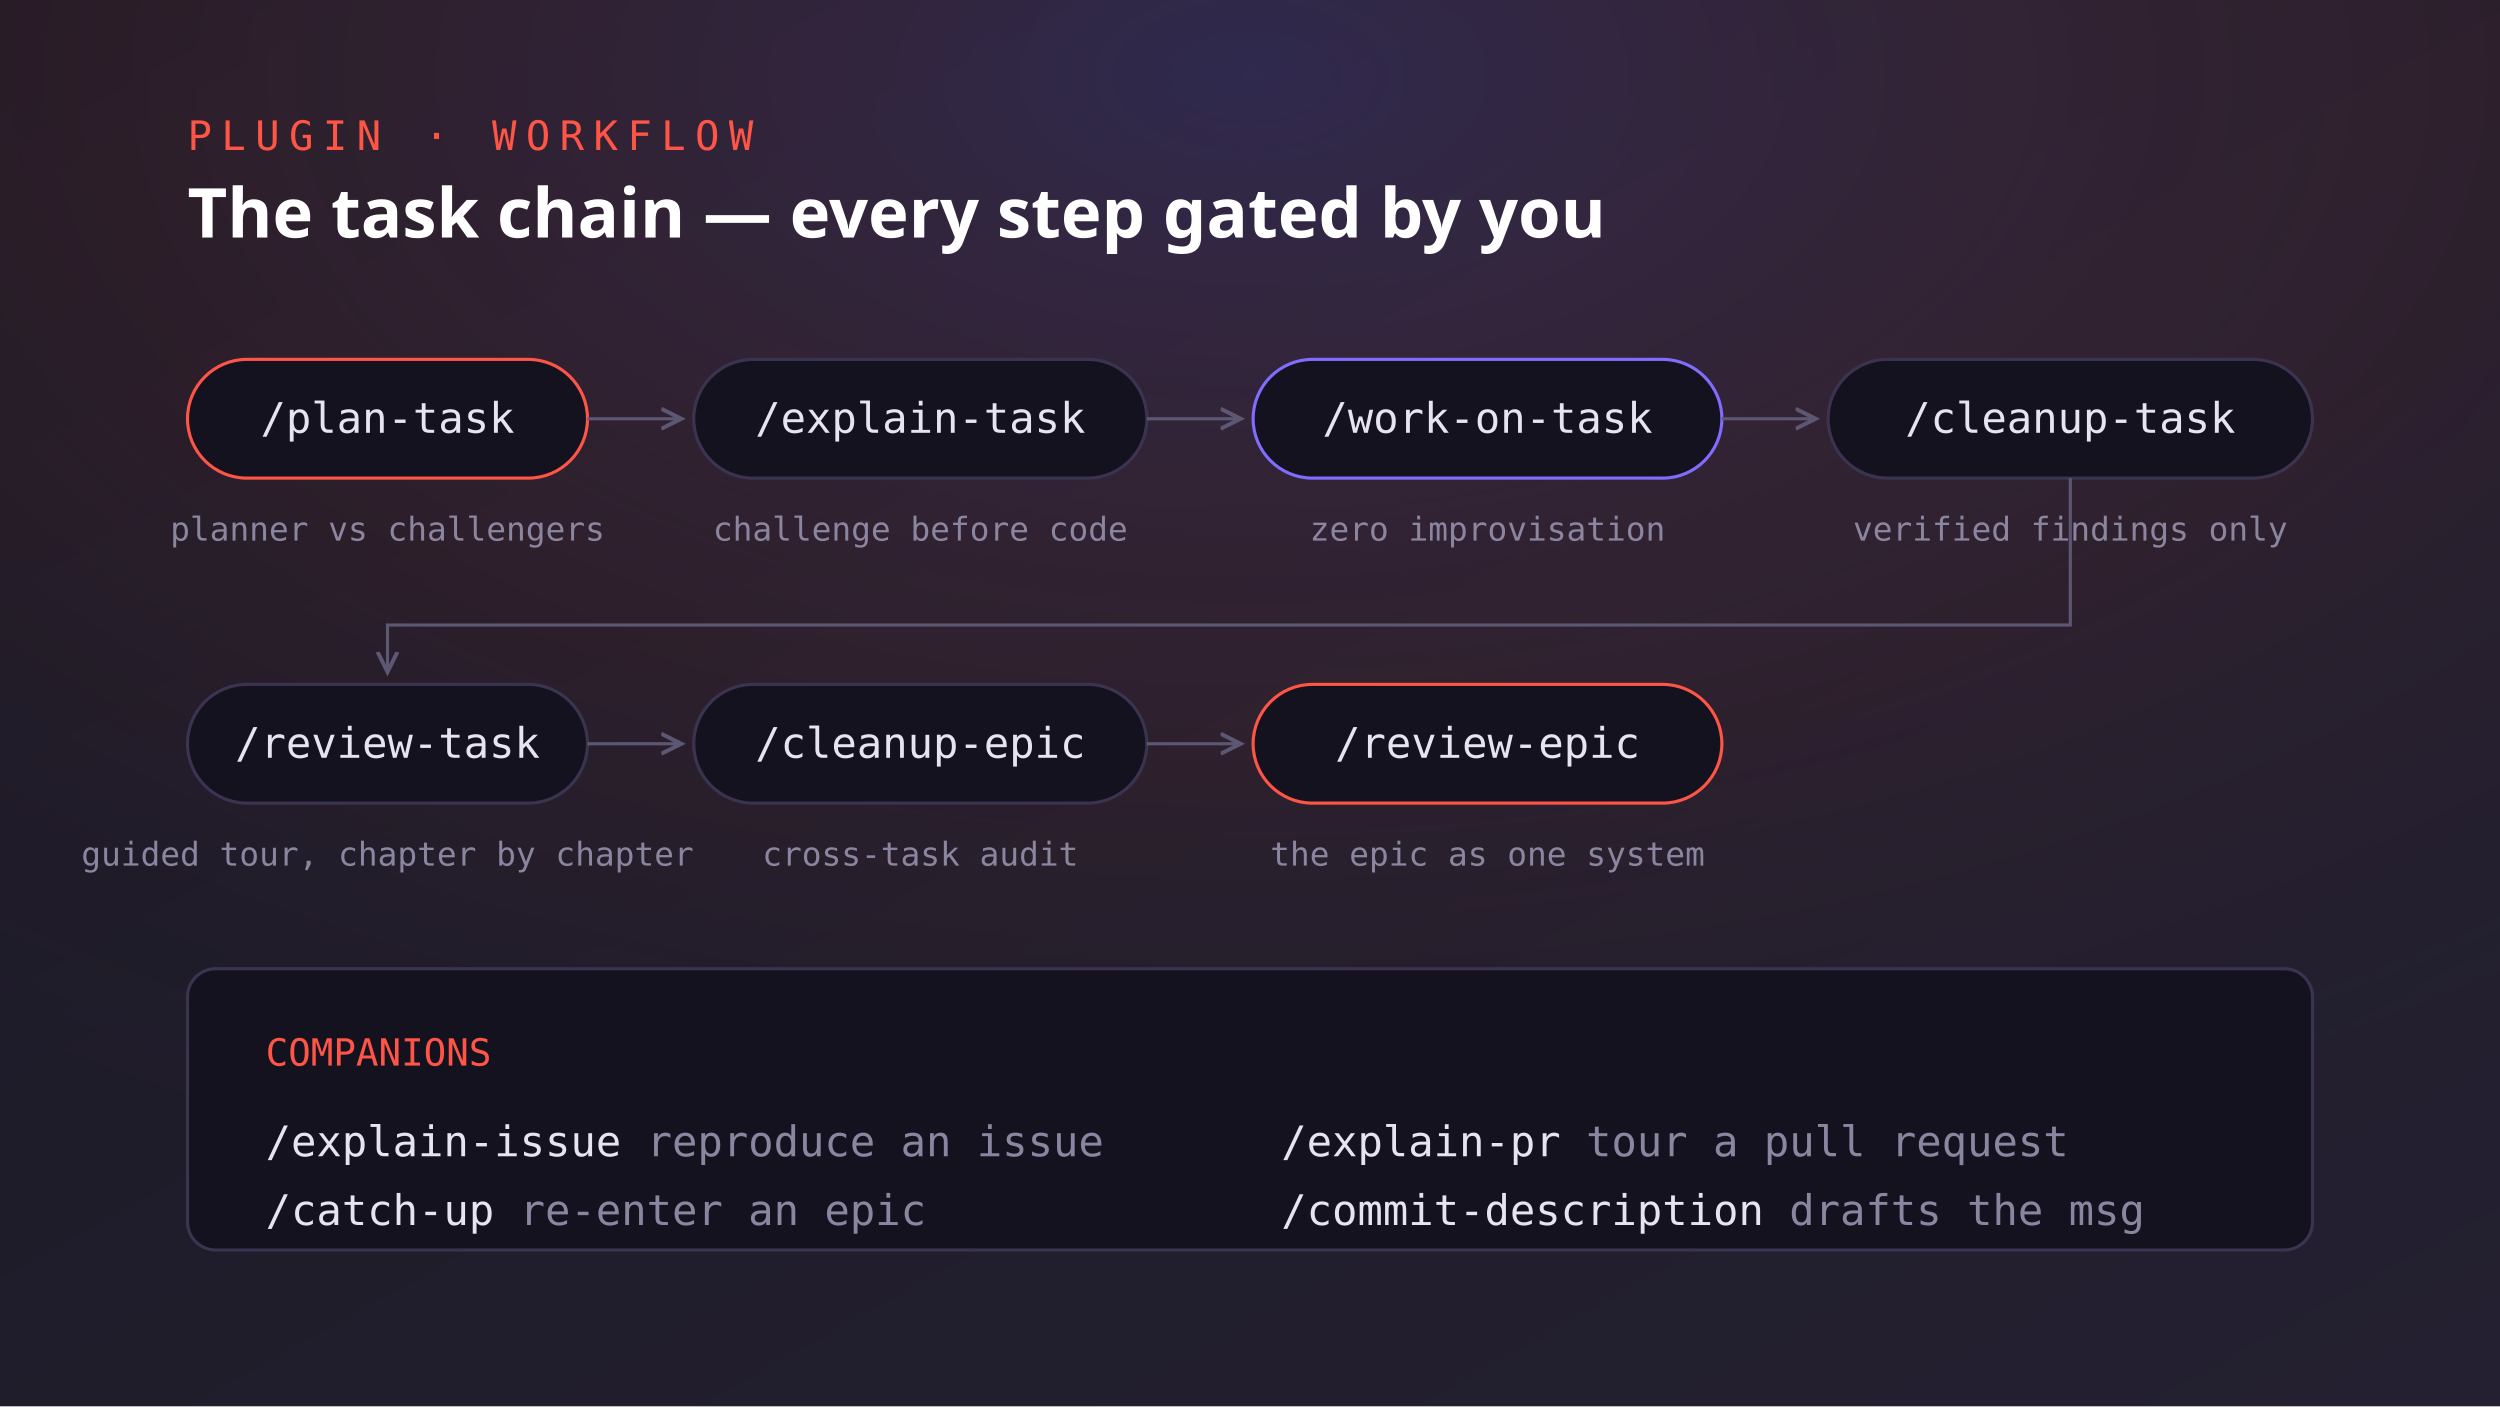
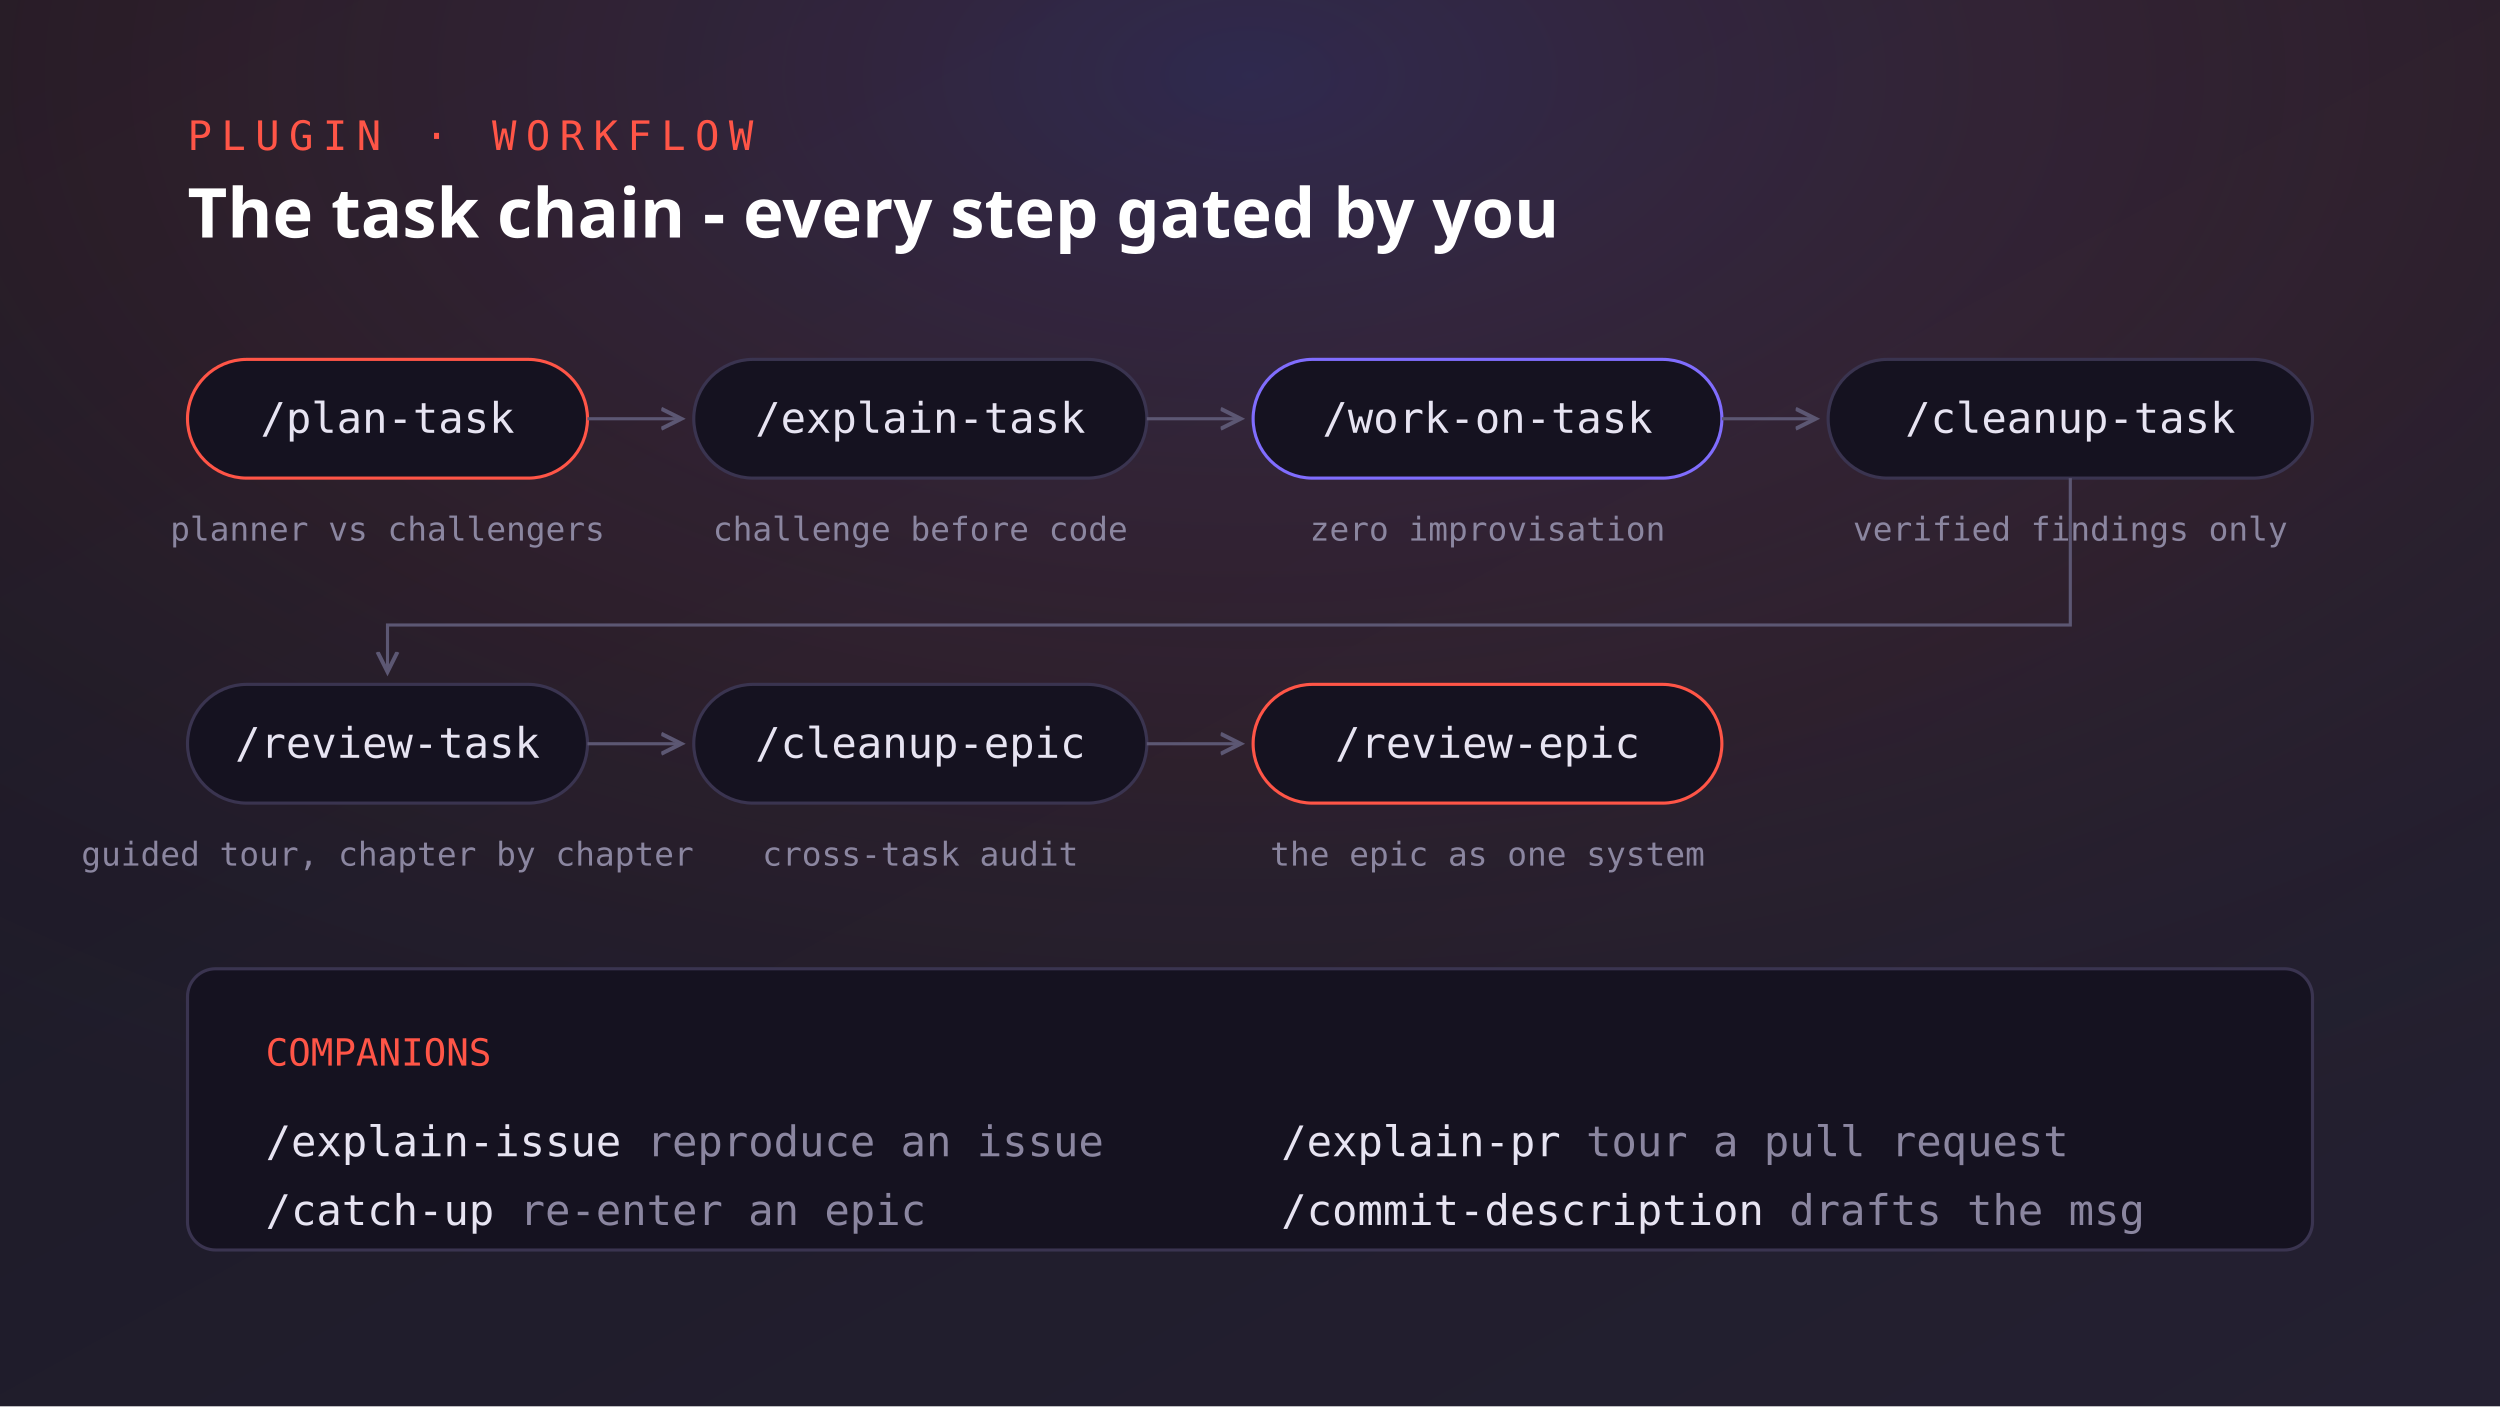
<svg xmlns="http://www.w3.org/2000/svg" viewBox="0 0 1600 900" font-family="ui-monospace, SFMono-Regular, Menlo, Consolas, monospace">
  <defs>
    <linearGradient id="bg" x1="0" y1="0" x2="1" y2="1">
      <stop offset="0" stop-color="#1b1925" />
      <stop offset="1" stop-color="#242031" />
    </linearGradient>
    <radialGradient id="glow" cx="0.5" cy="0.05" r="0.9">
      <stop offset="0" stop-color="#806dfe" stop-opacity="0.18" />
      <stop offset="0.55" stop-color="#ff5547" stop-opacity="0.06" />
      <stop offset="1" stop-color="#1b1925" stop-opacity="0" />
    </radialGradient>
    <marker id="arrow" viewBox="0 0 10 10" refX="8" refY="5" markerWidth="8" markerHeight="8" orient="auto-start-reverse">
      <path d="M 0 1 L 8 5 L 0 9" fill="none" stroke="#5c5773" stroke-width="1.6" />
    </marker>
  </defs>
  <rect width="1600" height="900" fill="url(#bg)" />
  <rect width="1600" height="900" fill="url(#glow)" />
  <text x="120" y="96" font-size="26" letter-spacing="6" fill="#ff5547">PLUGIN · WORKFLOW</text>
-   <text x="120" y="152" font-size="44" font-weight="bold" fill="#ffffff" font-family="ui-sans-serif, system-ui, sans-serif">The task chain — every step gated by you</text>
+   <text x="120" y="152" font-size="44" font-weight="bold" fill="#ffffff" font-family="ui-sans-serif, system-ui, sans-serif">The task chain - every step gated by you</text>
  <g font-size="27">
    <rect x="120" y="230" width="256" height="76" rx="38" fill="#151220" stroke="#ff5547" stroke-width="2" />
    <text x="248" y="277" text-anchor="middle" fill="#e7e4f2">/plan-task</text>
    <text x="248" y="346" text-anchor="middle" font-size="21" fill="#8b86a0">planner vs challengers</text>
    <line x1="376" y1="268" x2="436" y2="268" stroke="#5c5773" stroke-width="2" marker-end="url(#arrow)" />
    <rect x="444" y="230" width="290" height="76" rx="38" fill="#151220" stroke="#3a3450" stroke-width="2" />
    <text x="589" y="277" text-anchor="middle" fill="#e7e4f2">/explain-task</text>
    <text x="589" y="346" text-anchor="middle" font-size="21" fill="#8b86a0">challenge before code</text>
    <line x1="734" y1="268" x2="794" y2="268" stroke="#5c5773" stroke-width="2" marker-end="url(#arrow)" />
    <rect x="802" y="230" width="300" height="76" rx="38" fill="#151220" stroke="#806dfe" stroke-width="2" />
    <text x="952" y="277" text-anchor="middle" fill="#e7e4f2">/work-on-task</text>
    <text x="952" y="346" text-anchor="middle" font-size="21" fill="#8b86a0">zero improvisation</text>
    <line x1="1102" y1="268" x2="1162" y2="268" stroke="#5c5773" stroke-width="2" marker-end="url(#arrow)" />
    <rect x="1170" y="230" width="310" height="76" rx="38" fill="#151220" stroke="#3a3450" stroke-width="2" />
    <text x="1325" y="277" text-anchor="middle" fill="#e7e4f2">/cleanup-task</text>
    <text x="1325" y="346" text-anchor="middle" font-size="21" fill="#8b86a0">verified findings only</text>
    <path d="M 1325 306 L 1325 400 L 248 400 L 248 430" fill="none" stroke="#5c5773" stroke-width="2" marker-end="url(#arrow)" />
    <rect x="120" y="438" width="256" height="76" rx="38" fill="#151220" stroke="#3a3450" stroke-width="2" />
    <text x="248" y="485" text-anchor="middle" fill="#e7e4f2">/review-task</text>
    <text x="248" y="554" text-anchor="middle" font-size="21" fill="#8b86a0">guided tour, chapter by chapter</text>
    <line x1="376" y1="476" x2="436" y2="476" stroke="#5c5773" stroke-width="2" marker-end="url(#arrow)" />
    <rect x="444" y="438" width="290" height="76" rx="38" fill="#151220" stroke="#3a3450" stroke-width="2" />
    <text x="589" y="485" text-anchor="middle" fill="#e7e4f2">/cleanup-epic</text>
    <text x="589" y="554" text-anchor="middle" font-size="21" fill="#8b86a0">cross-task audit</text>
    <line x1="734" y1="476" x2="794" y2="476" stroke="#5c5773" stroke-width="2" marker-end="url(#arrow)" />
    <rect x="802" y="438" width="300" height="76" rx="38" fill="#151220" stroke="#ff5547" stroke-width="2" />
    <text x="952" y="485" text-anchor="middle" fill="#e7e4f2">/review-epic</text>
    <text x="952" y="554" text-anchor="middle" font-size="21" fill="#8b86a0">the epic as one system</text>
  </g>
  <rect x="120" y="620" width="1360" height="180" rx="18" fill="#151220" stroke="#3a3450" stroke-width="2" />
  <text x="170" y="682" font-size="24" fill="#ff5547">COMPANIONS</text>
  <g font-size="27">
    <text x="170" y="740" fill="#e7e4f2">/explain-issue <tspan fill="#8b86a0">reproduce an issue</tspan>
    </text>
    <text x="820" y="740" fill="#e7e4f2">/explain-pr <tspan fill="#8b86a0">tour a pull request</tspan>
    </text>
    <text x="170" y="784" fill="#e7e4f2">/catch-up <tspan fill="#8b86a0">re-enter an epic</tspan>
    </text>
    <text x="820" y="784" fill="#e7e4f2">/commit-description <tspan fill="#8b86a0">drafts the msg</tspan>
    </text>
  </g>
</svg>
